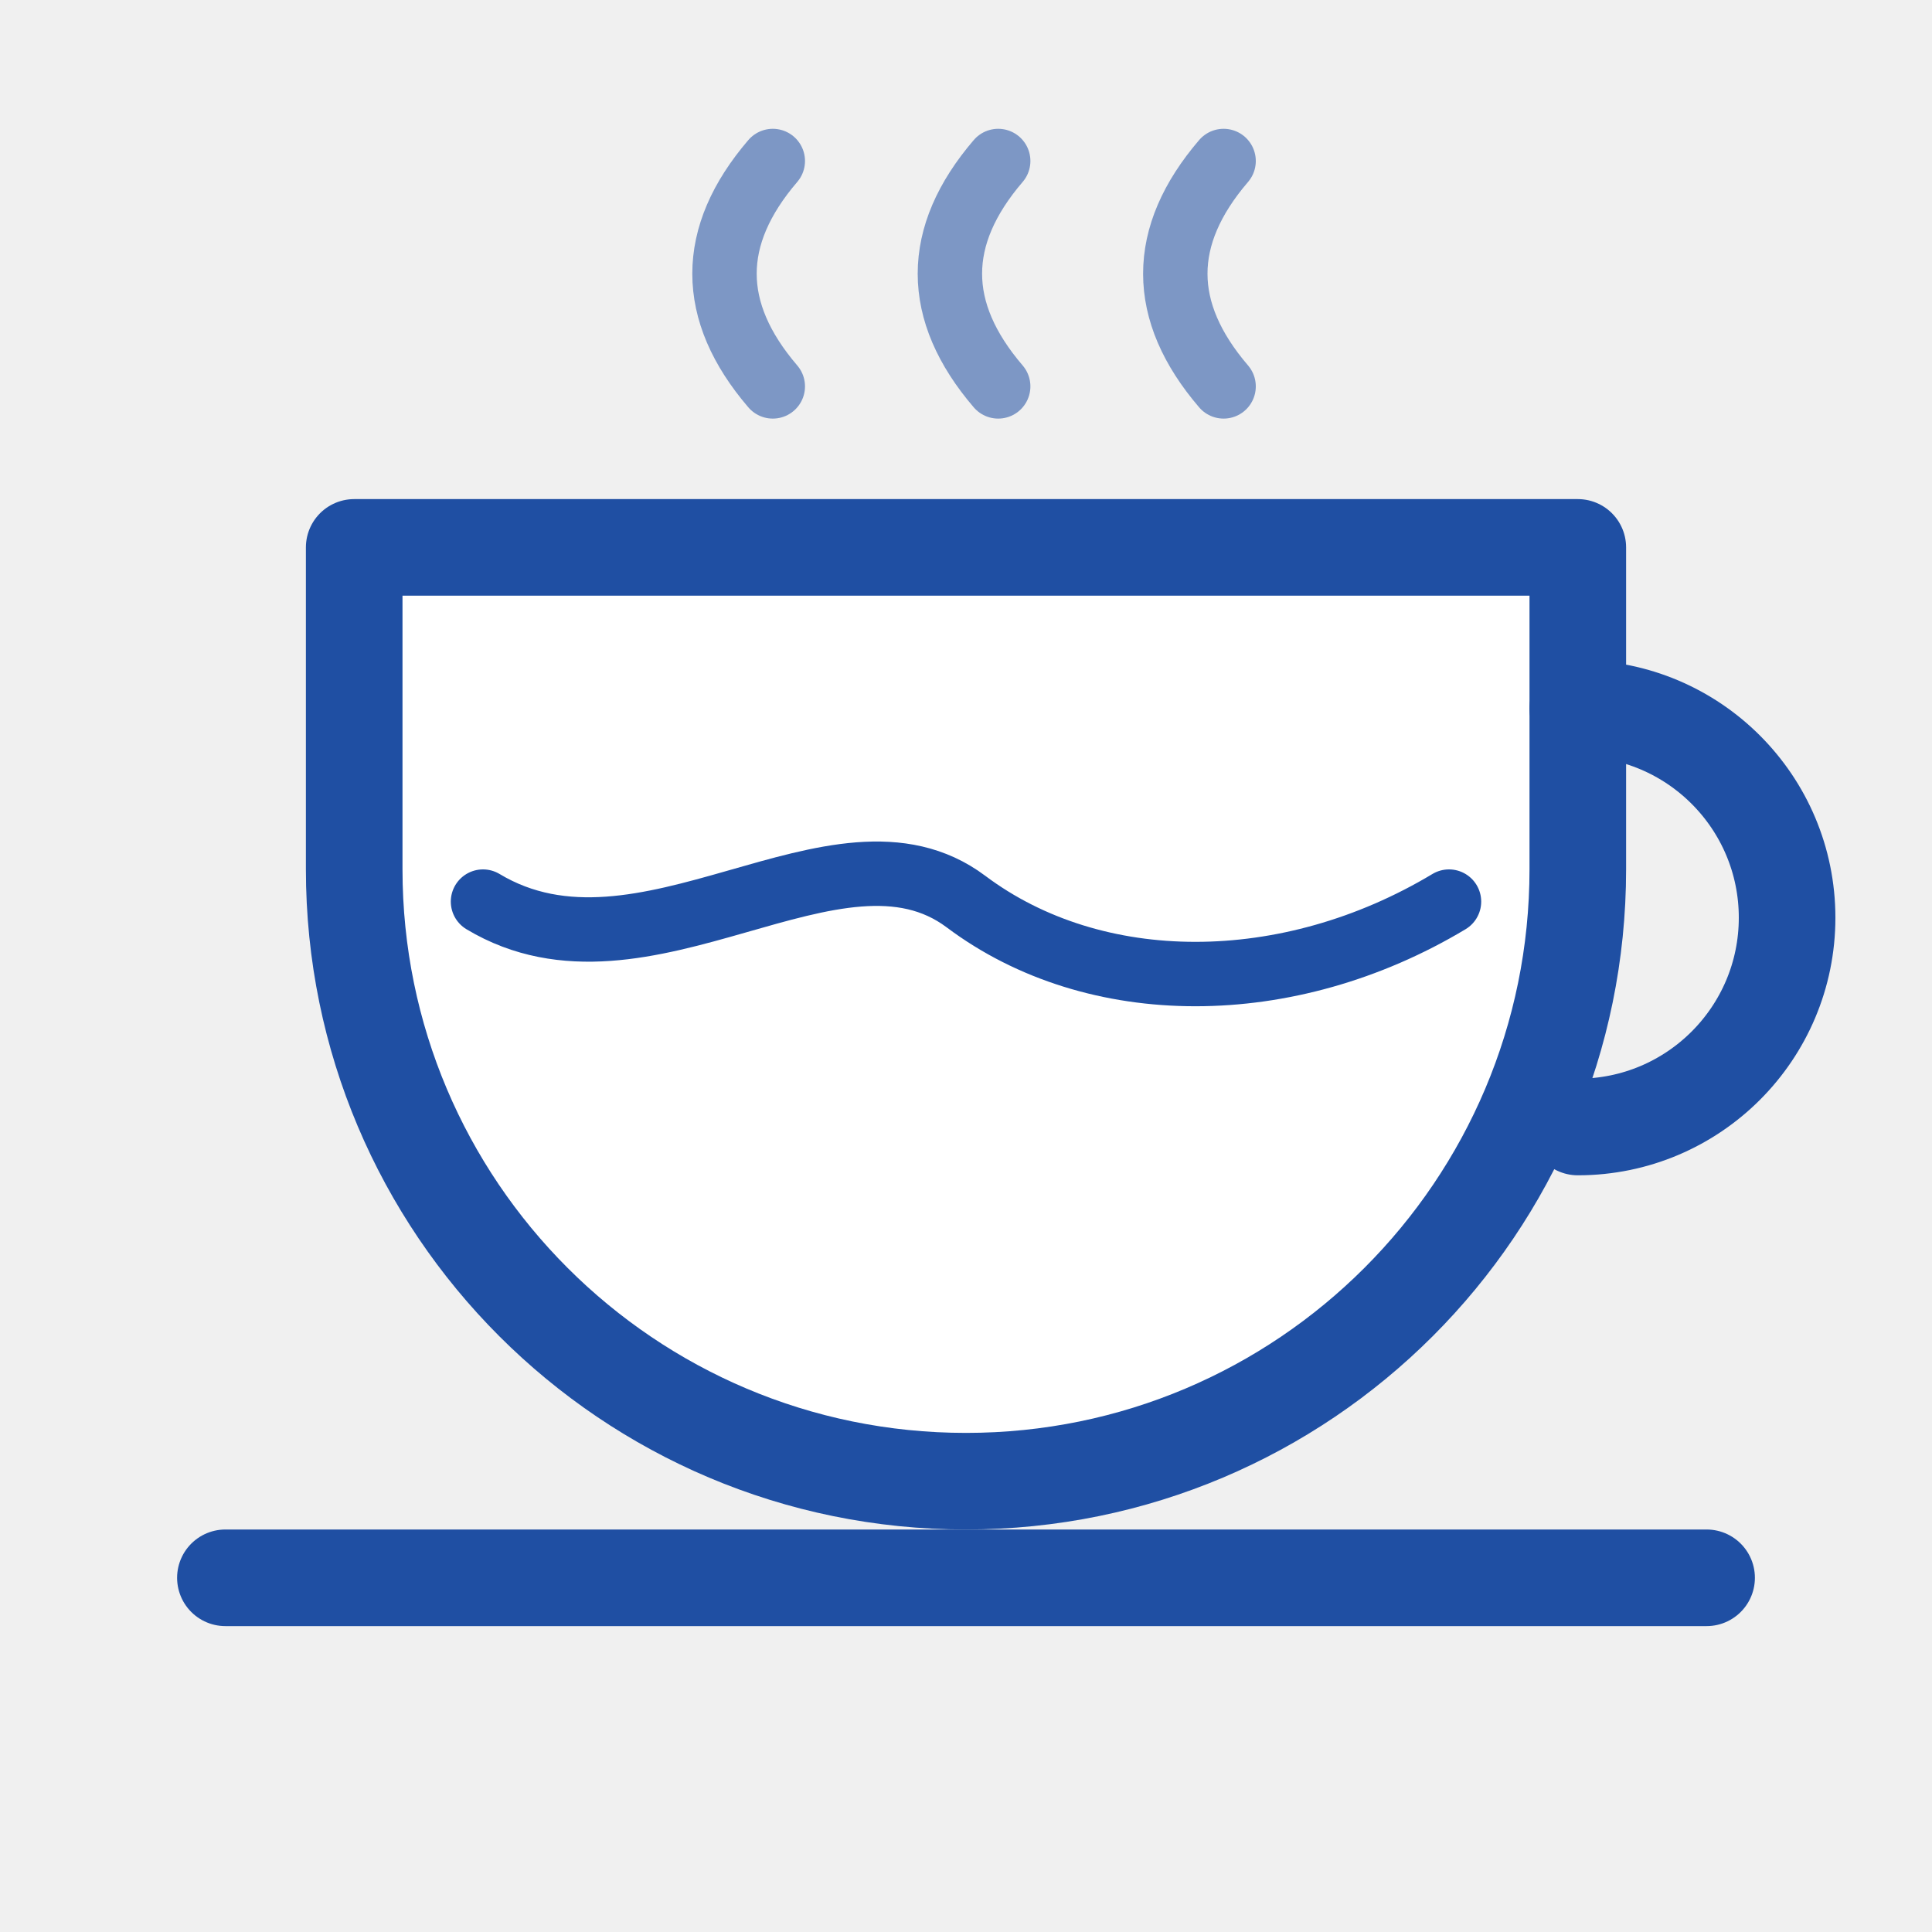
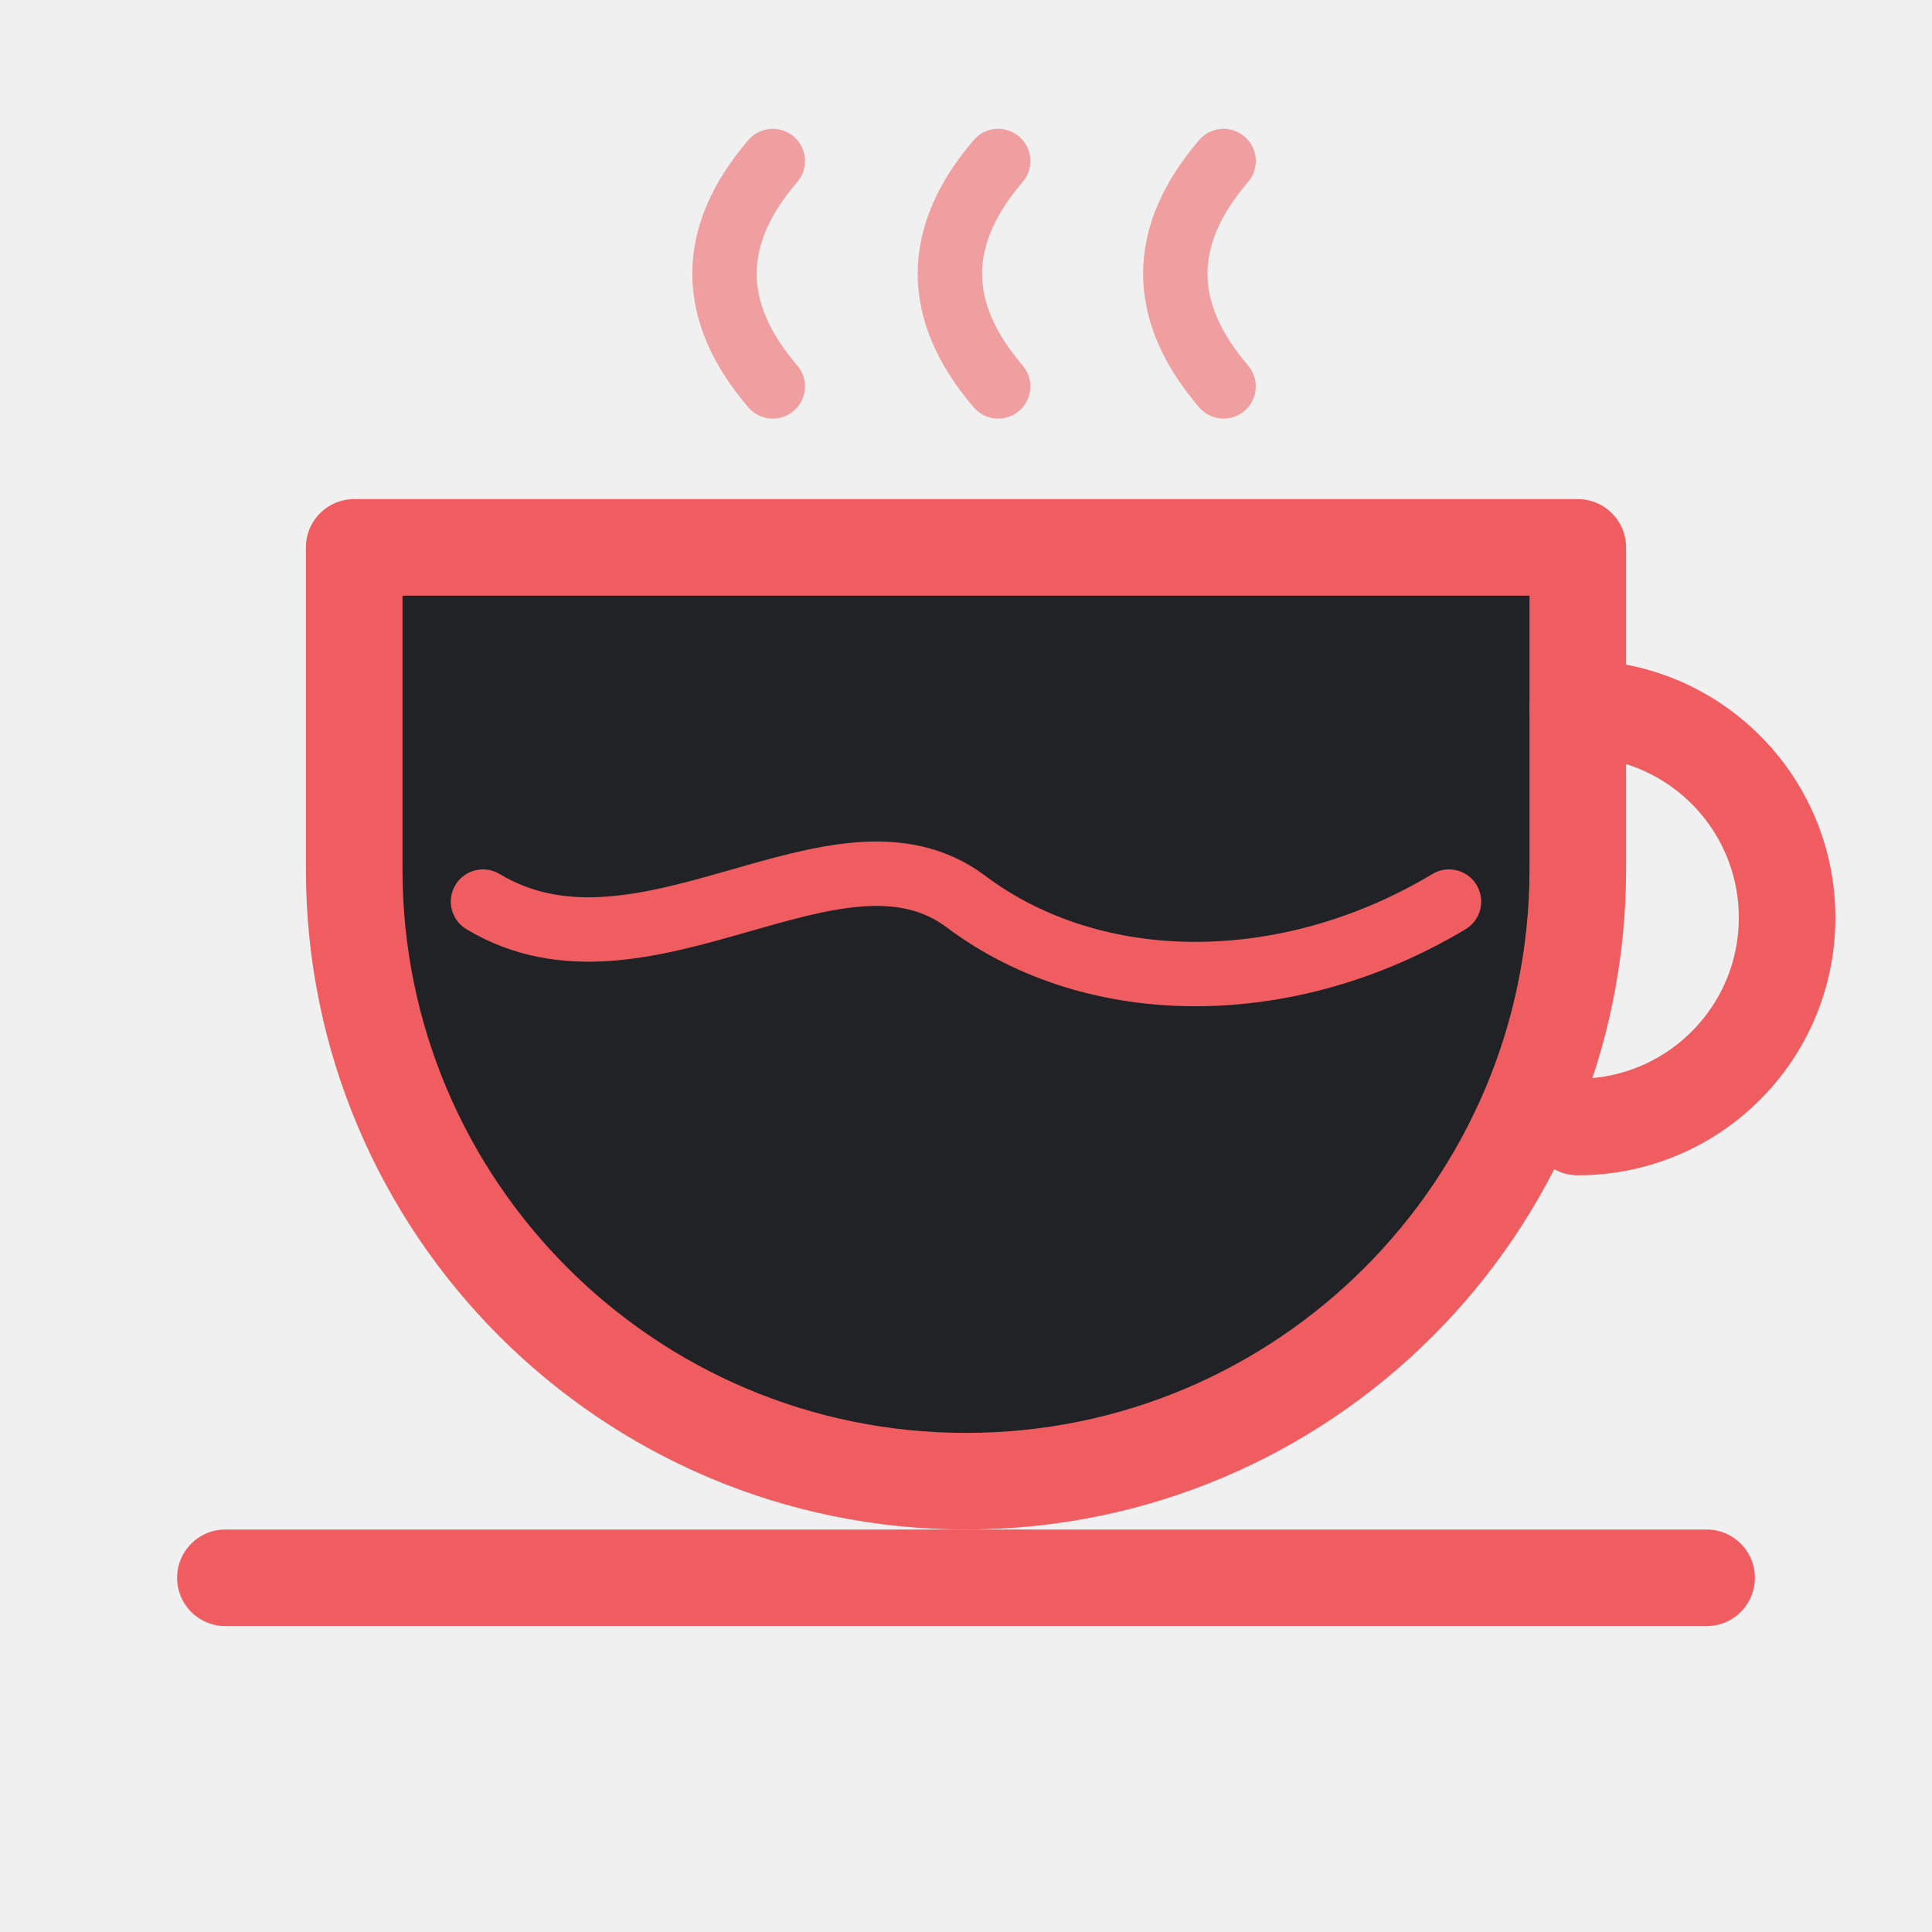
<svg xmlns="http://www.w3.org/2000/svg" viewBox="0 0 120 120">
-   <path d="M22 34h76v20a38 38 0 0 1-76 0z" fill="#fff" stroke="#1f4fa3" stroke-width="6" stroke-linejoin="round" />
-   <path d="M30 56c10 6 22-6 30 0s20 6 30 0" fill="none" stroke="#1f4fa3" stroke-width="4" stroke-linecap="round" />
-   <path d="M98 44a13 13 0 0 1 0 26" fill="none" stroke="#1f4fa3" stroke-width="6" stroke-linecap="round" />
-   <path d="M14 98h92" stroke="#1f4fa3" stroke-width="6" stroke-linecap="round" />
-   <path d="M48 24q-6-7 0-14M62 24q-6-7 0-14M76 24q-6-7 0-14" fill="none" stroke="#1f4fa3" stroke-width="4" stroke-linecap="round" opacity=".55" />
+   <path d="M22 34h76v20a38 38 0 0 1-76 0z" fill="#202225" stroke="#f05d61" stroke-width="6" stroke-linejoin="round" />
+   <path d="M30 56c10 6 22-6 30 0s20 6 30 0" fill="none" stroke="#f05d61" stroke-width="4" stroke-linecap="round" />
+   <path d="M98 44a13 13 0 0 1 0 26" fill="none" stroke="#f05d61" stroke-width="6" stroke-linecap="round" />
+   <path d="M14 98h92" stroke="#f05d61" stroke-width="6" stroke-linecap="round" />
+   <path d="M48 24q-6-7 0-14M62 24q-6-7 0-14M76 24q-6-7 0-14" fill="none" stroke="#f05d61" stroke-width="4" stroke-linecap="round" opacity=".55" />
</svg>
